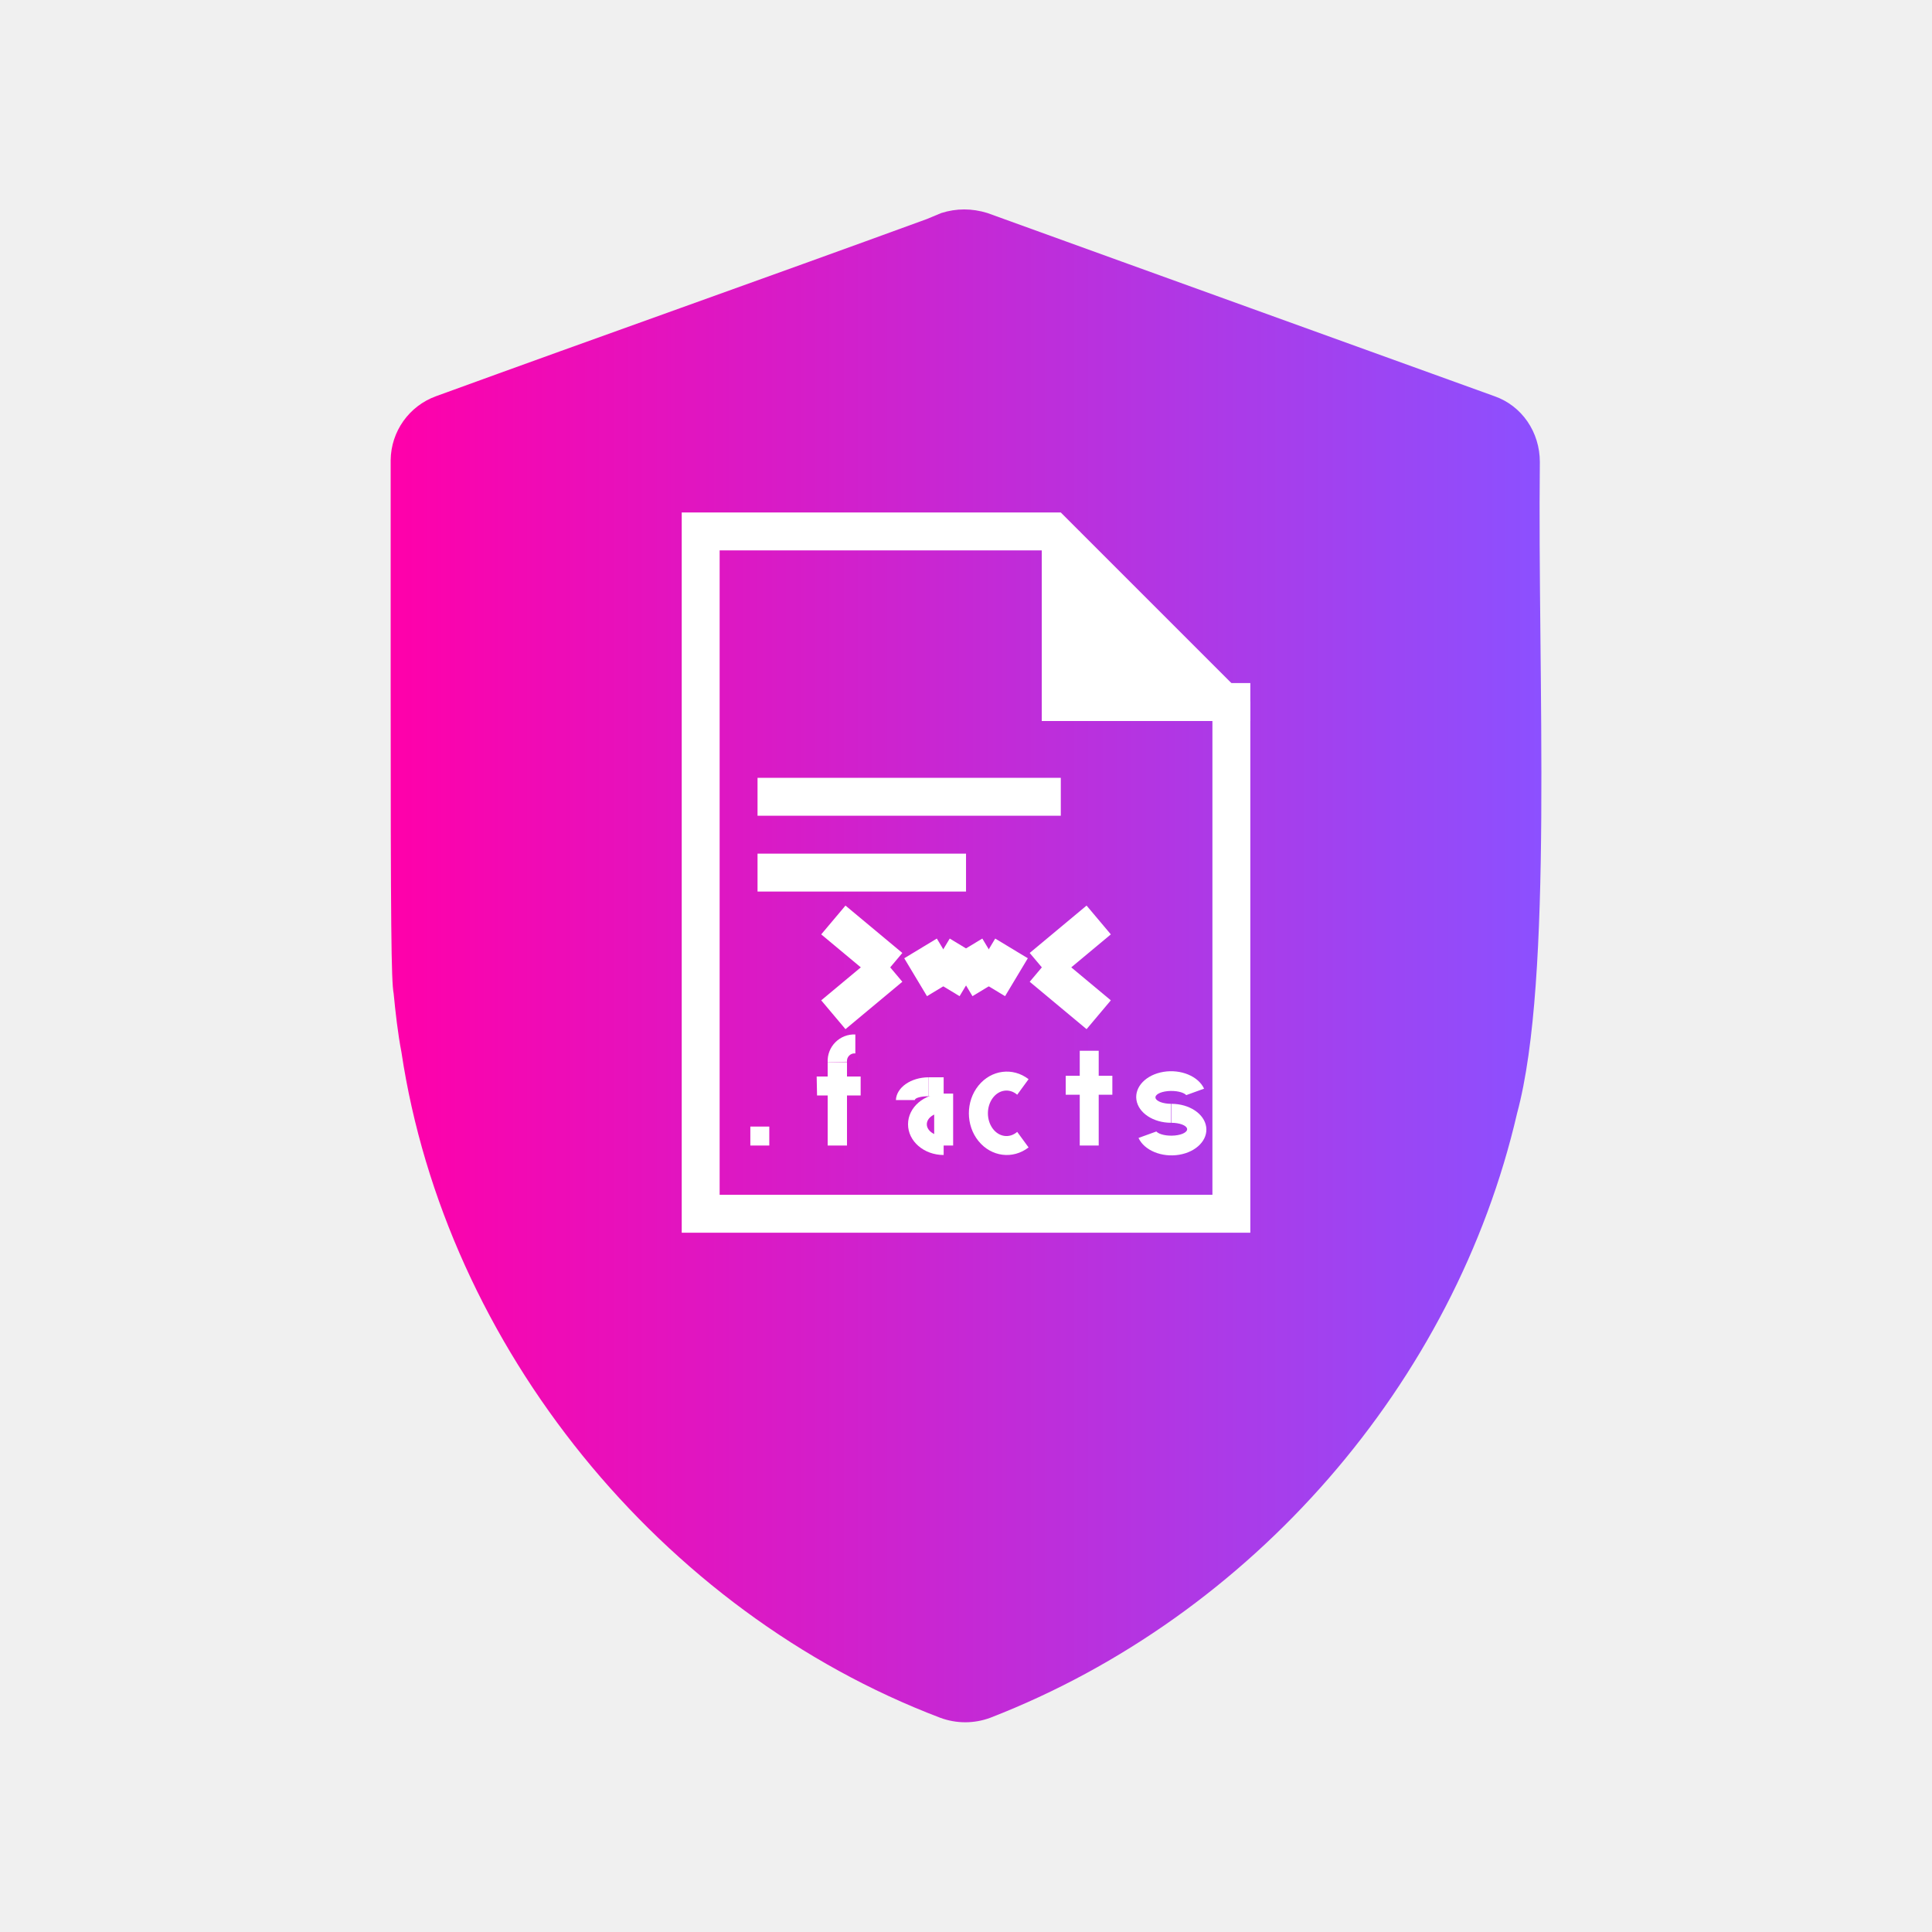
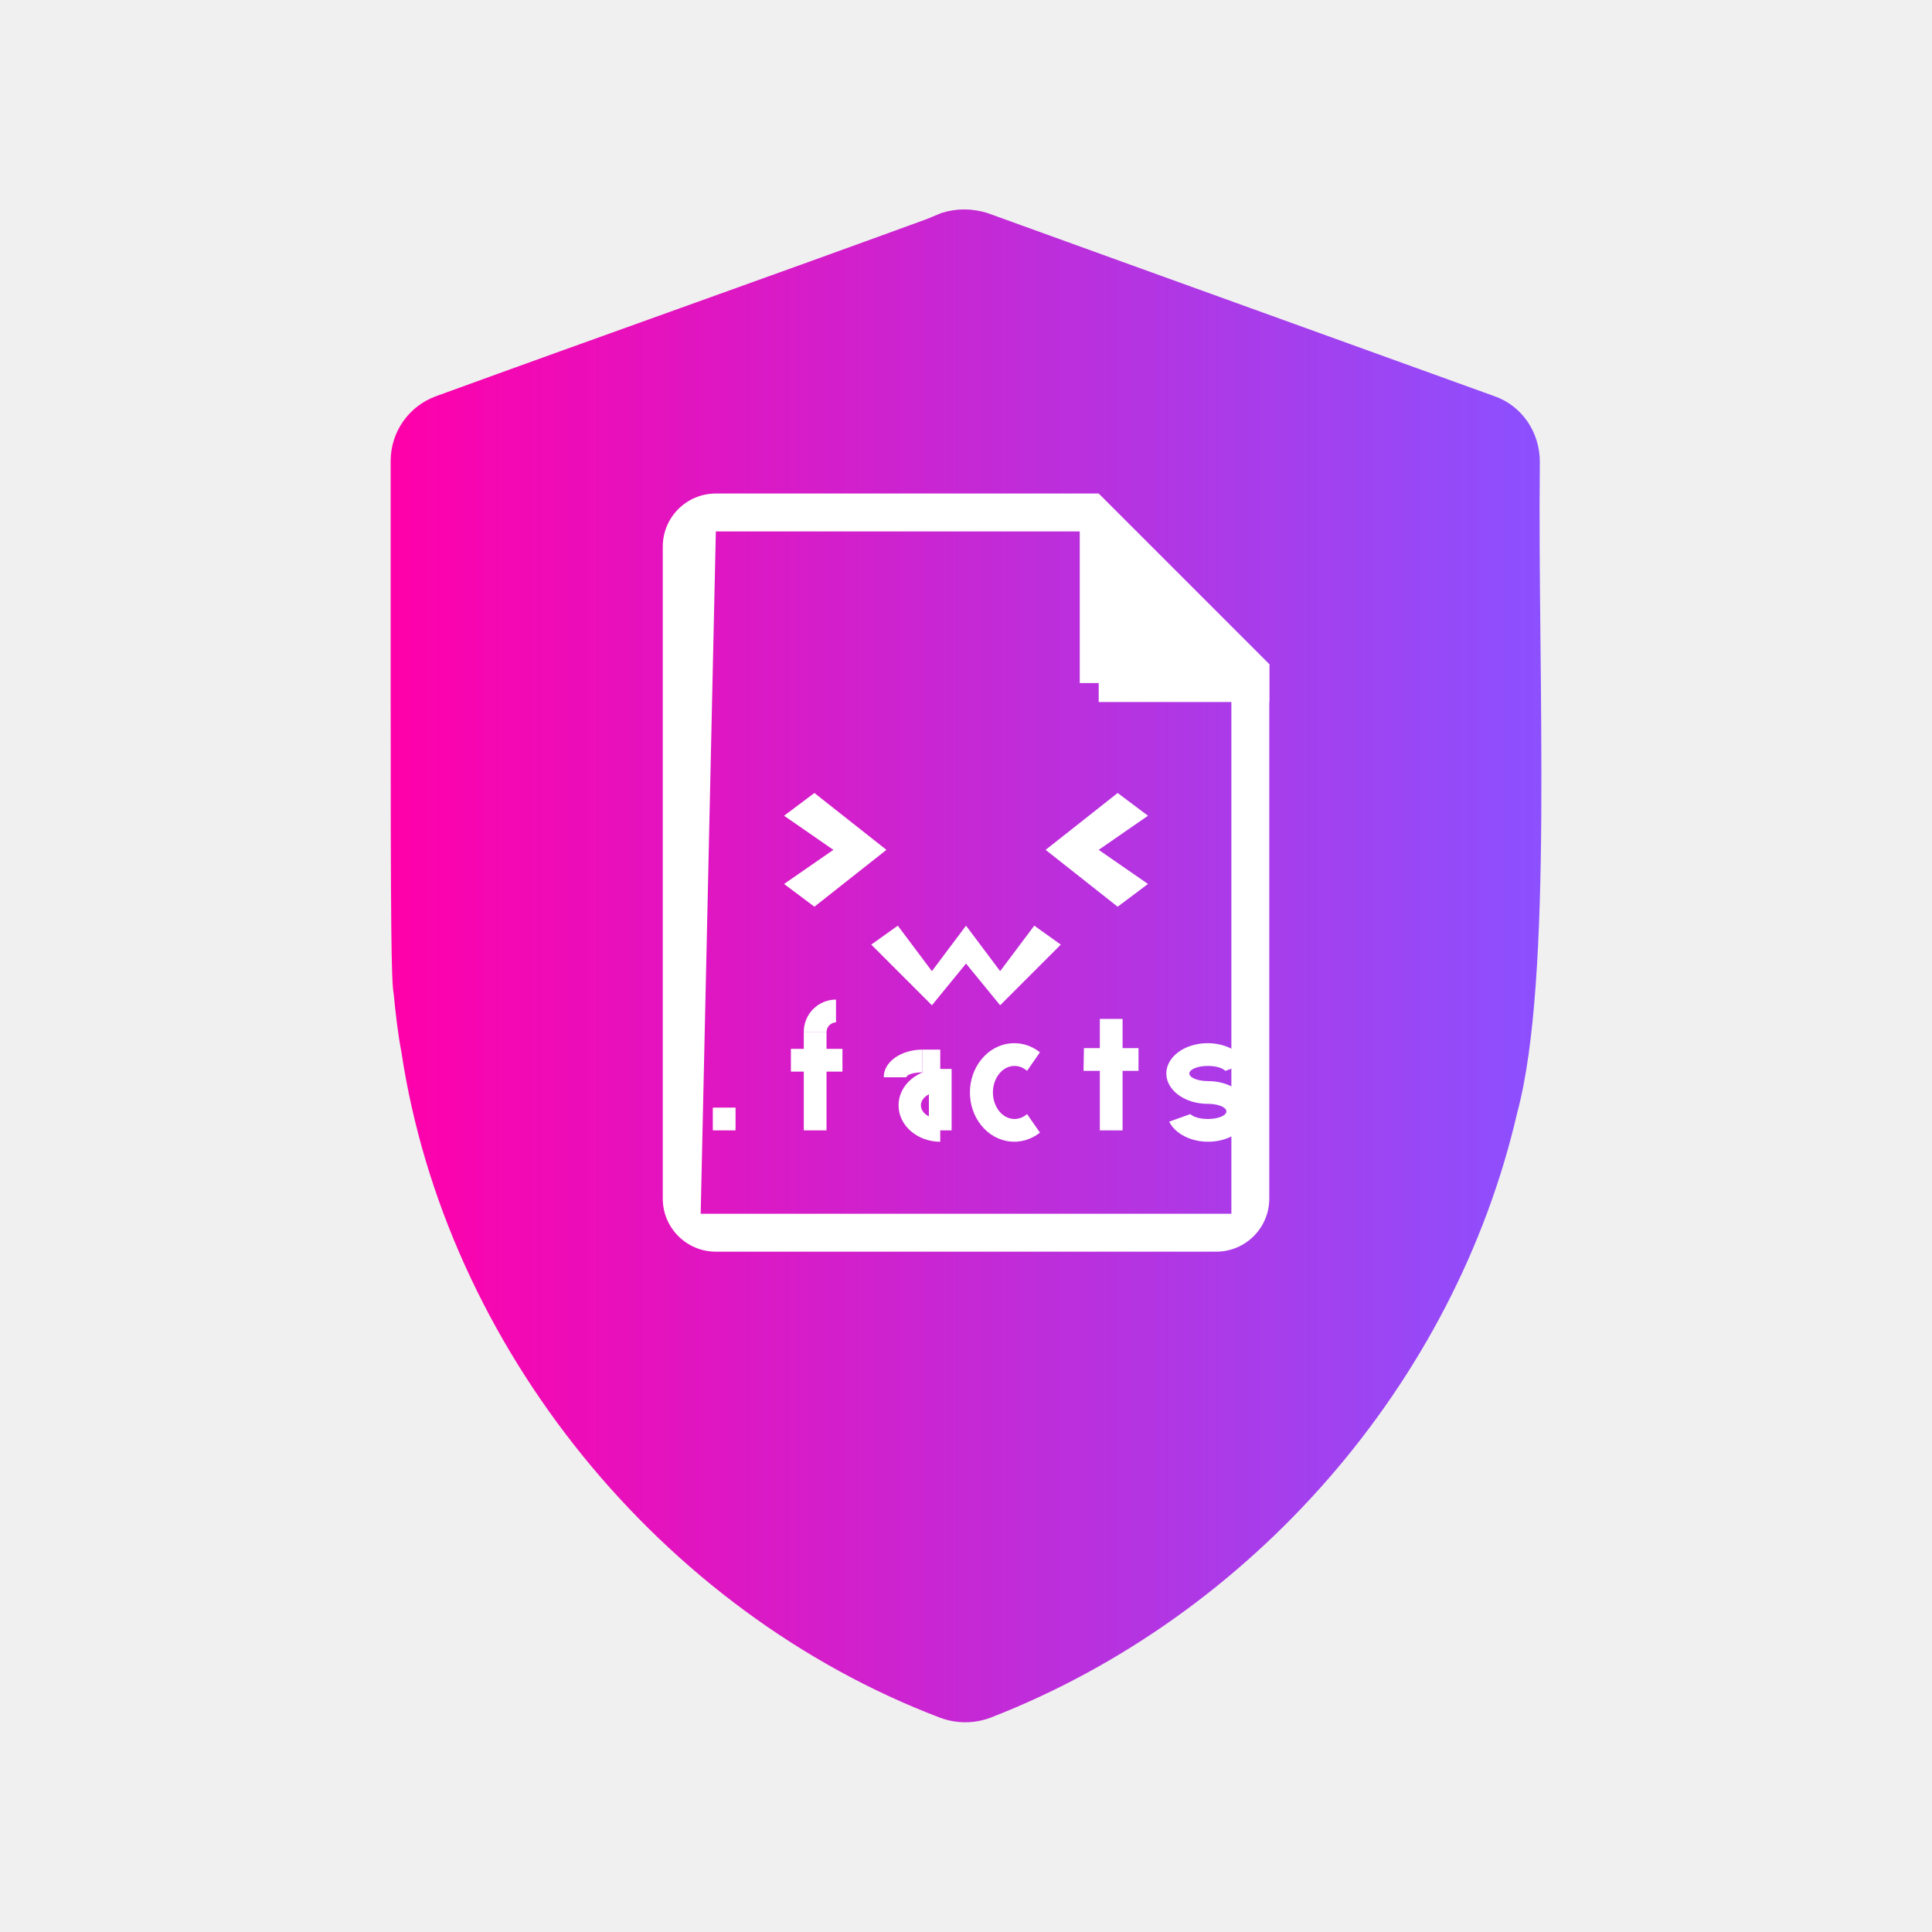
<svg xmlns="http://www.w3.org/2000/svg" viewBox="-6.527 2.221 32.279 32.279" role="img" aria-label="Socket facts">
  <defs>
    <linearGradient id="socket-brand-gradient" x1="0" y1="0" x2="1" y2="0">
      <stop offset="0%" stop-color="#ff00aa" />
      <stop offset="100%" stop-color="#8c50ff" />
    </linearGradient>
  </defs>
  <path data-socket-layer="shield" fill="url(#socket-brand-gradient)" d="M18.44 8.84c.46.16.76.6.76 1.1-.04 3.58.23 8.63-.38 10.88-1.04 4.5-4.42 8.4-8.8 10.1a1.2 1.2 0 0 1-.84 0C4.52 29.15.92 24.73.18 19.8c-.06-.31-.1-.67-.13-.98-.04-.2-.05-1.14-.05-5.17V9.91a1.15 1.15 0 0 1 .76-1.07c2.8-1.02 5.38-1.93 8.2-2.96l.24-.1q.38-.12.77 0l2.24.81z" />
  <g data-socket-layer="glyph" transform="translate(2.013 9.2) scale(0.63333)">
-     <path fill="#ffffff" fill-rule="evenodd" d="M4.5 2.5h10l5 5v14h-15Zm1 1H14V8h4.5v12.5h-13Z" />
-     <path fill="#ffffff" fill-rule="evenodd" d="M14 3v4.5h1V3Z" />
-     <path fill="#ffffff" fill-rule="evenodd" d="M14 8h5.5V7H14Z" />
-     <path fill="#ffffff" fill-rule="evenodd" d="M6.5 10.5h8v-1h-8Z" />
-     <path fill="#ffffff" fill-rule="evenodd" d="M6.5 12.5H12v-1H6.5Z" />
-     <path fill="#ffffff" fill-rule="evenodd" d="m8.18 13.63 1.5 1.25.64-.76-1.5-1.25Z" />
-     <path fill="#ffffff" fill-rule="evenodd" d="m9.68 14.12-1.5 1.25.64.76 1.5-1.25Z" />
-     <path fill="#ffffff" fill-rule="evenodd" d="m15.18 12.87-1.5 1.25.64.76 1.5-1.25Z" />
-     <path fill="#ffffff" fill-rule="evenodd" d="m13.68 14.88 1.5 1.25.64-.76-1.5-1.25Z" />
-     <path fill="#ffffff" fill-rule="evenodd" d="m10.37 14.26.6 1 .86-.52-.6-1Z" />
-     <path fill="#ffffff" fill-rule="evenodd" d="m11.83 15.26.6-1-.86-.52-.6 1Z" />
-     <path fill="#ffffff" fill-rule="evenodd" d="m11.57 14.26.6 1 .86-.52-.6-1Z" />
-     <path fill="#ffffff" fill-rule="evenodd" d="m13.03 15.26.6-1-.86-.52-.6 1Z" />
-     <path fill="#ffffff" fill-rule="evenodd" d="M6.31 19.2h.5v-.5h-.5Z" />
-     <path fill="#ffffff" fill-rule="evenodd" d="M8.35 17a.7.7 0 0 1 .73-.73v.5a.2.2 0 0 0-.22.22Z" />
-     <path fill="#ffffff" fill-rule="evenodd" d="M8.35 17v2.2h.51V17Z" />
-     <path fill="#ffffff" fill-rule="evenodd" d="M8.07 17.88h1.15v-.5H8.06Z" />
-     <path fill="#ffffff" fill-rule="evenodd" d="M11.16 17.83v1.37h.5v-1.37Z" />
-     <path fill="#ffffff" fill-rule="evenodd" d="M11.41 19.45a.94.81 0 0 1 0-1.62v.5a.43.3 0 0 0 0 .62Z" />
-     <path fill="#ffffff" fill-rule="evenodd" d="M10.15 18a.87.62 0 0 1 .86-.6v.5a.36.1 0 0 0-.36.1Z" />
-     <path fill="#ffffff" fill-rule="evenodd" d="M11.01 17.9h.4v-.5h-.4Z" />
-     <path fill="#ffffff" fill-rule="evenodd" d="M13.65 19.25a1 1.1 0 1 1 0-1.8l-.3.41a.49.6 0 1 0 0 .98Z" />
-     <path fill="#ffffff" fill-rule="evenodd" d="M15 16.7v2.5h.5v-2.5Z" />
-     <path fill="#ffffff" fill-rule="evenodd" d="M14.63 17.86h1.23v-.5h-1.23Z" />
-     <path fill="#ffffff" fill-rule="evenodd" d="M18.28 17.7a.92.68 0 1 0-.87.9v-.5a.42.17 0 1 1 .4-.23Z" />
-     <path fill="#ffffff" fill-rule="evenodd" d="M17.42 18.1a.92.68 0 1 1-.87.9l.47-.17a.42.17 0 1 0 .4-.23Z" />
+     <path fill="#ffffff" fill-rule="evenodd" d="M5.4 2h10.1L20 6.5v14.1a1.4 1.4 0 0 1-1.4 1.4H5.4A1.4 1.4 0 0 1 4 20.6V3.4A1.4 1.4 0 0 1 5.4 2m0 1H15v4h4v14H5Z" />
+     <path fill="#ffffff" fill-rule="evenodd" d="M15.5 3h1v3.5H20v1h-4.5Z" />
+     <path fill="#ffffff" fill-rule="evenodd" d="m8 9.9 1.9 1.5L8 12.9l-.8-.6 1.3-.9-1.3-.9Z" />
+     <path fill="#ffffff" fill-rule="evenodd" d="m16 9.9-1.9 1.5 1.9 1.5.8-.6-1.3-.9 1.3-.9Z" />
+     <path fill="#ffffff" fill-rule="evenodd" d="m10.2 13.4.9 1.2.9-1.2.9 1.2.9-1.2.7.5-1.6 1.6-.9-1.1-.9 1.1-1.6-1.6Z" />
+     <path fill="#ffffff" fill-rule="evenodd" d="M5.32 18.8h.6v-.6h-.6Z" />
+     <path fill="#ffffff" fill-rule="evenodd" d="M7.72 16.2a.85.85 0 0 1 .85-.85v.6a.26.26 0 0 0-.25.25Z" />
+     <path fill="#ffffff" fill-rule="evenodd" d="M7.72 16.2v2.6h.6v-2.6Z" />
+     <path fill="#ffffff" fill-rule="evenodd" d="M7.38 17.25h1.36v-.6H7.38Z" />
+     <path fill="#ffffff" fill-rule="evenodd" d="M11.02 17.18v1.62h.6v-1.62Z" />
+     <path fill="#ffffff" fill-rule="evenodd" d="M11.32 19.1a1.1.96 0 0 1 0-1.92v.6a.51.36 0 0 0 0 .72Z" />
+     <path fill="#ffffff" fill-rule="evenodd" d="M9.83 17.4a1.02.72 0 0 1 1.02-.73v.6a.43.13 0 0 0-.42.13Z" />
+     <path fill="#ffffff" fill-rule="evenodd" d="M10.85 17.27h.47v-.6h-.47Z" />
+     <path fill="#ffffff" fill-rule="evenodd" d="M13.95 18.86a1.17 1.3 0 1 1 0-2.12l-.34.49a.57.7 0 1 0 0 1.14Z" />
+     <path fill="#ffffff" fill-rule="evenodd" d="M15.53 15.86v2.94h.6v-2.94Z" />
+     <path fill="#ffffff" fill-rule="evenodd" d="M15.1 17.23h1.45v-.6h-1.44Z" />
+     <path fill="#ffffff" fill-rule="evenodd" d="M19.4 17.03a1.09.8 0 1 0-1.02 1.07v-.6a.49.2 0 1 1 .46-.27Z" />
+     <path fill="#ffffff" fill-rule="evenodd" d="M18.38 17.5a1.09.8 0 1 1-1.02 1.07l.56-.2a.49.2 0 1 0 .46-.27Z" />
  </g>
</svg>
